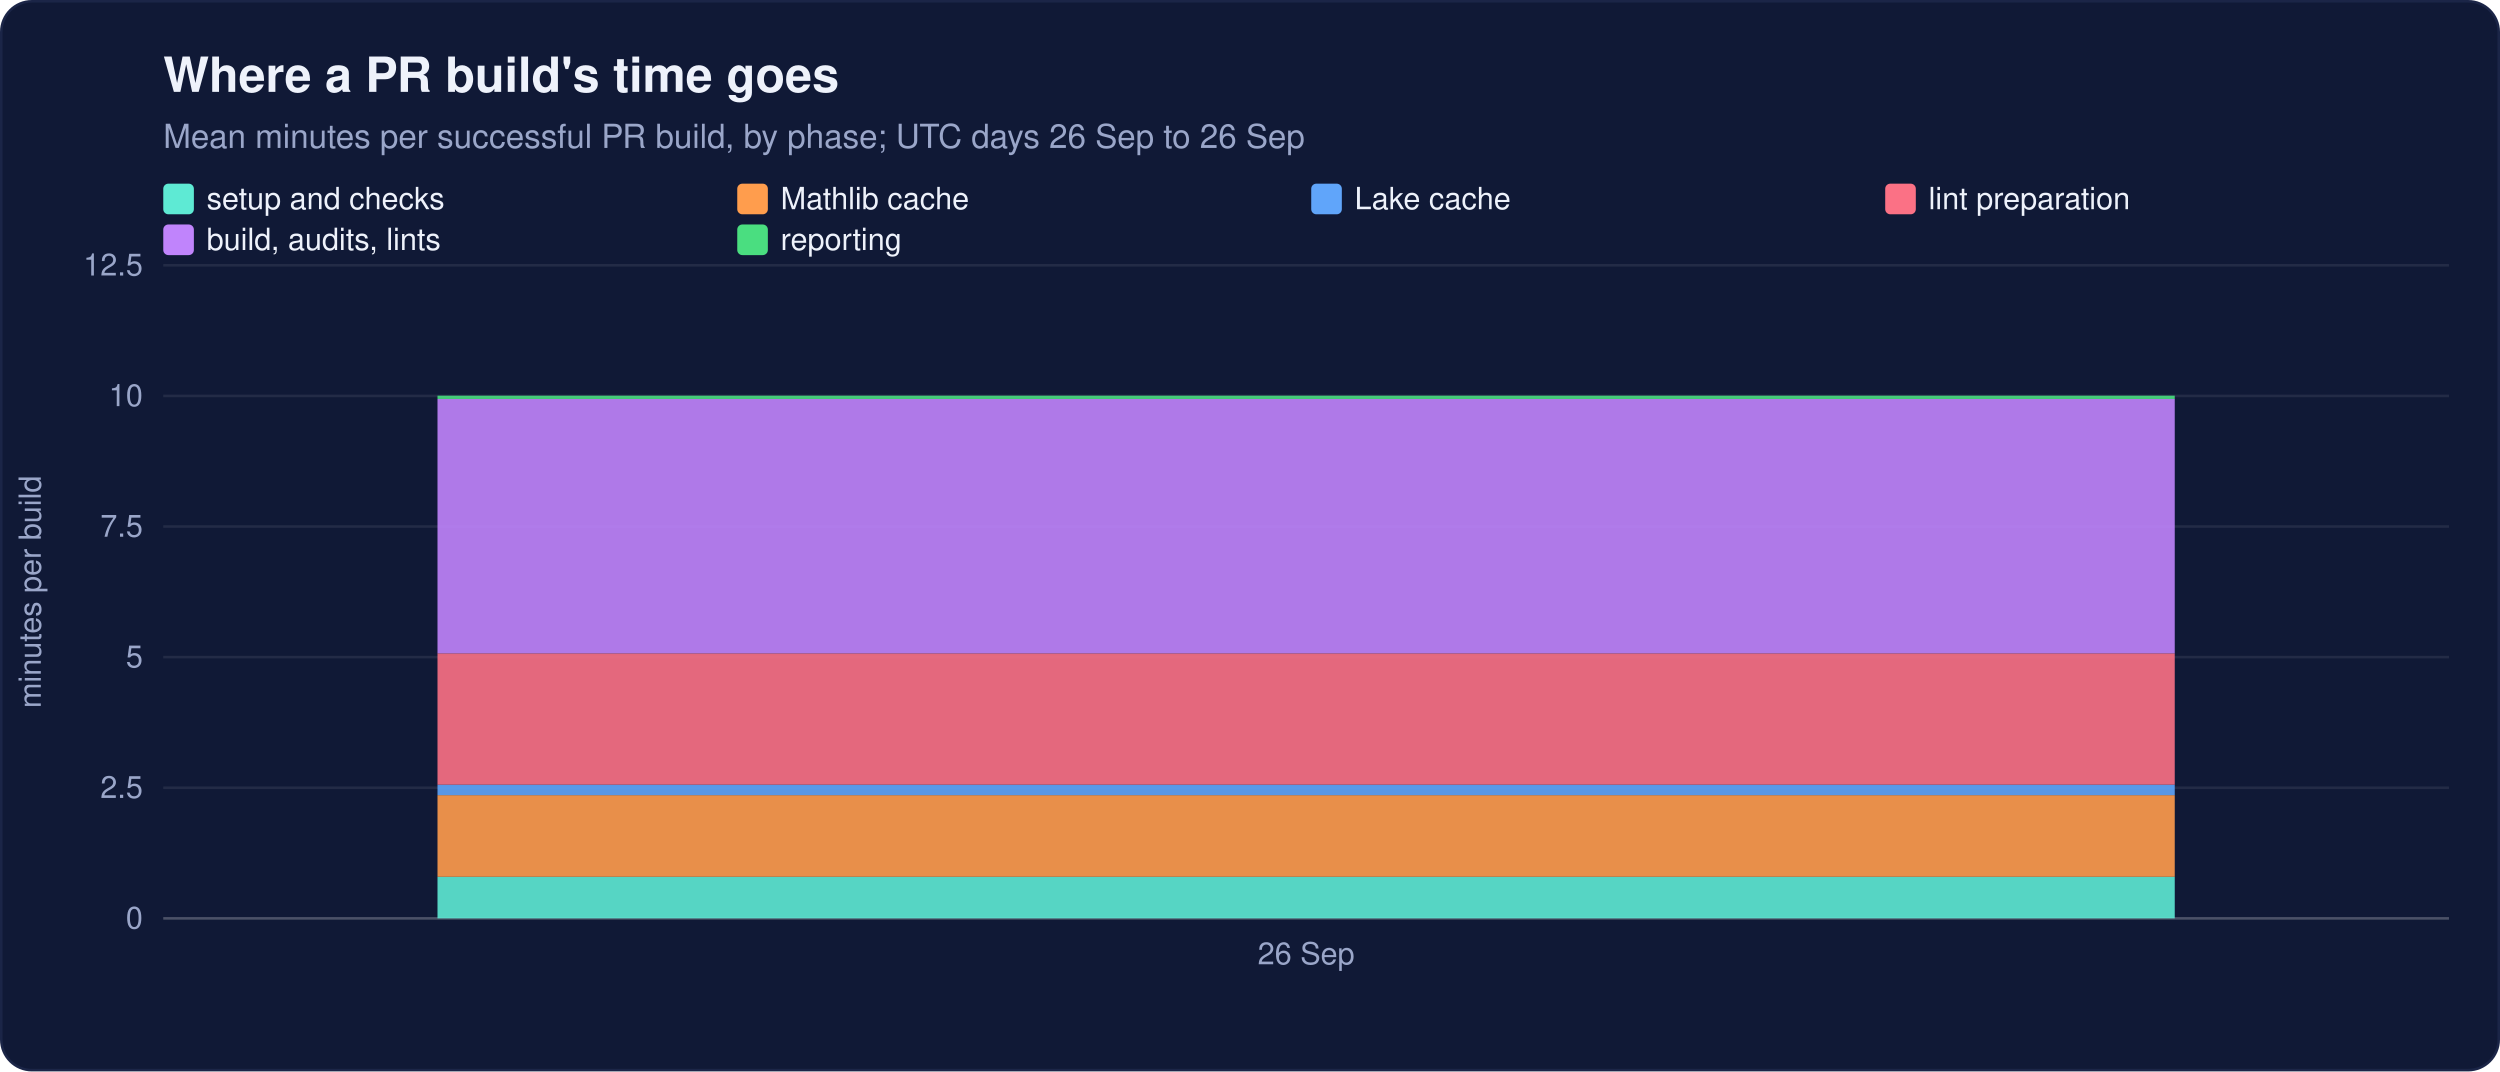
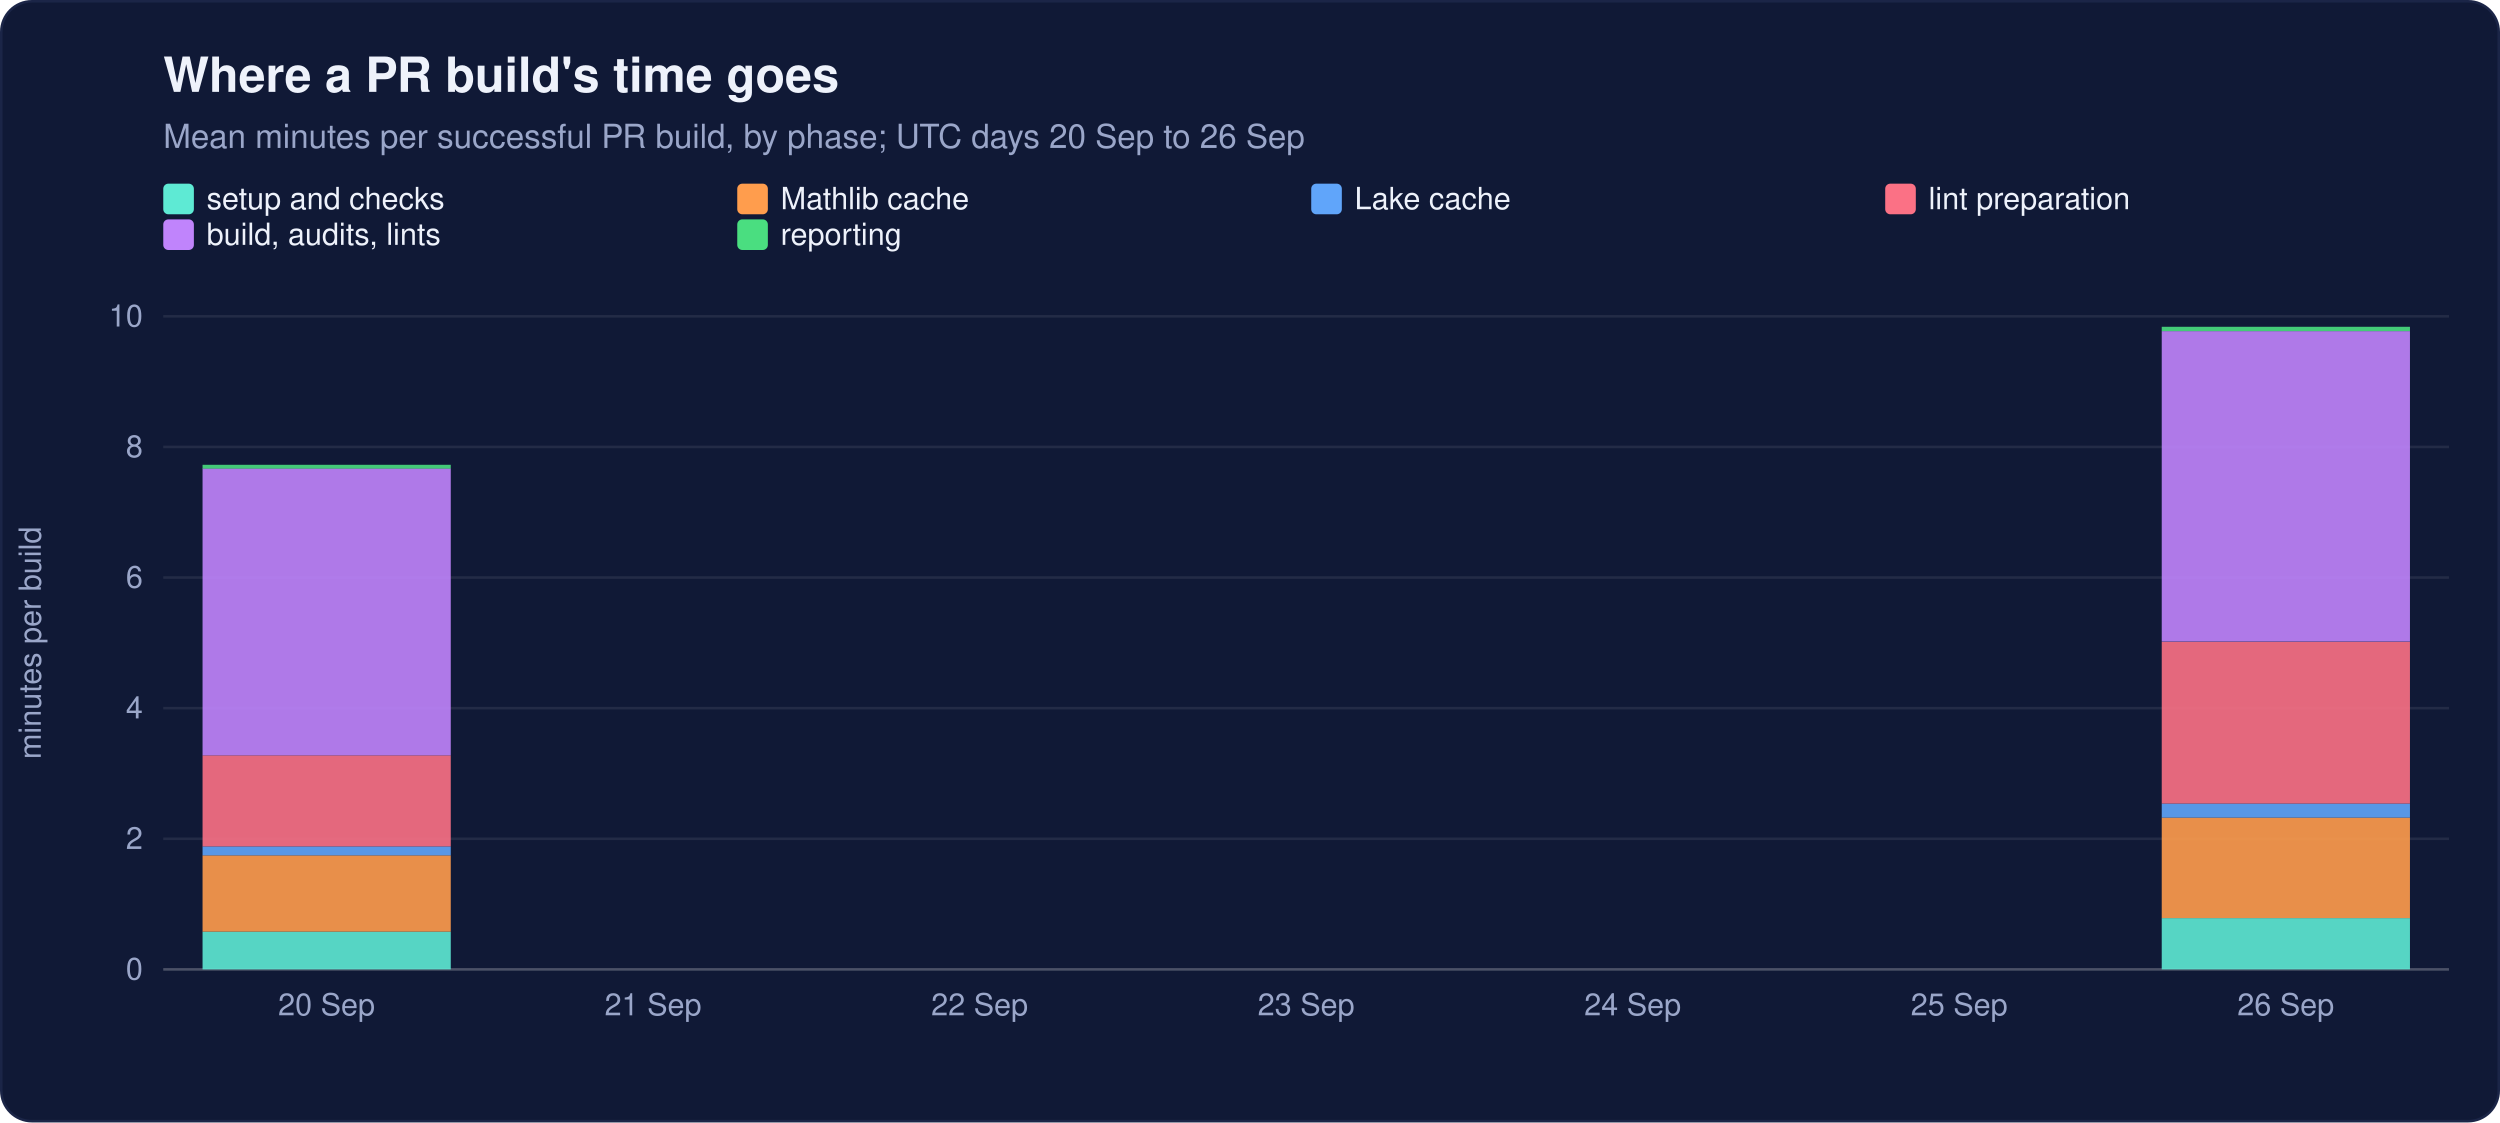
- <svg xmlns="http://www.w3.org/2000/svg" viewBox="0 0 980 420" role="img">
+ <svg xmlns="http://www.w3.org/2000/svg" viewBox="0 0 980 440" role="img">
  <style>text{font-family:'Helvetica Neue',Helvetica,Arial,'Liberation Sans',sans-serif;fill:#eef2fb}.title{font-size:19.0px;font-weight:600}.subtitle{font-size:13.0px;fill:#9aa6c9}.tick{font-size:12.0px;fill:#9aa6c9}.grid{stroke:rgba(255,255,255,0.08);stroke-width:1.0}.axis{stroke:rgba(255,255,255,0.18);stroke-width:1.0}.legend{font-size:12.0px;fill:#eef2fb}.note{font-size:11.0px;fill:#9aa6c9}</style>
-   <rect x="0.5" y="0.5" width="979" height="419" rx="12.0" fill="#101936" stroke="#1b2547" stroke-width="1.0" />
+   <rect x="0.5" y="0.5" width="979" height="439" rx="12.0" fill="#101936" stroke="#1b2547" stroke-width="1.0" />
  <text class="title" x="64" y="36">Where a PR build's time goes</text>
-   <text class="subtitle" x="64" y="58">Mean minutes per successful PR build, by phase; UTC days 26 Sep to 26 Sep</text>
-   <line class="grid" x1="64" x2="960" y1="360.0" y2="360.0" />
-   <text class="tick" x="56" y="364.0" text-anchor="end">0</text>
-   <line class="grid" x1="64" x2="960" y1="308.8" y2="308.8" />
-   <text class="tick" x="56" y="312.8" text-anchor="end">2.5</text>
-   <line class="grid" x1="64" x2="960" y1="257.6" y2="257.6" />
-   <text class="tick" x="56" y="261.6" text-anchor="end">5</text>
-   <line class="grid" x1="64" x2="960" y1="206.4" y2="206.4" />
-   <text class="tick" x="56" y="210.4" text-anchor="end">7.5</text>
-   <line class="grid" x1="64" x2="960" y1="155.2" y2="155.2" />
-   <text class="tick" x="56" y="159.2" text-anchor="end">10</text>
-   <line class="grid" x1="64" x2="960" y1="104.0" y2="104.0" />
-   <text class="tick" x="56" y="108.0" text-anchor="end">12.5</text>
-   <text class="tick" transform="translate(16,232) rotate(-90)" text-anchor="middle">minutes per build</text>
-   <text class="tick" x="512.0" y="378" text-anchor="middle">26 Sep</text>
-   <line class="axis" x1="64" x2="960" y1="360" y2="360" />
-   <rect x="171.5" y="343.7" width="681.0" height="16.3" fill="#5eead4" fill-opacity="0.9" />
-   <rect x="171.5" y="311.7" width="681.0" height="32.0" fill="#ff9d4d" fill-opacity="0.9" />
-   <rect x="171.5" y="307.6" width="681.0" height="4.1" fill="#60a5fa" fill-opacity="0.9" />
-   <rect x="171.5" y="256.1" width="681.0" height="51.5" fill="#fb7185" fill-opacity="0.9" />
-   <rect x="171.5" y="156.4" width="681.0" height="99.7" fill="#c084fc" fill-opacity="0.9" />
-   <rect x="171.5" y="155.1" width="681.0" height="1.3" fill="#4ade80" fill-opacity="0.9" />
+   <text class="subtitle" x="64" y="58">Mean minutes per successful PR build, by phase; UTC days 20 Sep to 26 Sep</text>
+   <line class="grid" x1="64" x2="960" y1="380.0" y2="380.0" />
+   <text class="tick" x="56" y="384.0" text-anchor="end">0</text>
+   <line class="grid" x1="64" x2="960" y1="328.8" y2="328.8" />
+   <text class="tick" x="56" y="332.8" text-anchor="end">2</text>
+   <line class="grid" x1="64" x2="960" y1="277.6" y2="277.6" />
+   <text class="tick" x="56" y="281.6" text-anchor="end">4</text>
+   <line class="grid" x1="64" x2="960" y1="226.4" y2="226.4" />
+   <text class="tick" x="56" y="230.4" text-anchor="end">6</text>
+   <line class="grid" x1="64" x2="960" y1="175.2" y2="175.2" />
+   <text class="tick" x="56" y="179.2" text-anchor="end">8</text>
+   <line class="grid" x1="64" x2="960" y1="124.0" y2="124.0" />
+   <text class="tick" x="56" y="128.0" text-anchor="end">10</text>
+   <text class="tick" transform="translate(16,252) rotate(-90)" text-anchor="middle">minutes per build</text>
+   <text class="tick" x="128.0" y="398" text-anchor="middle">20 Sep</text>
+   <text class="tick" x="256.0" y="398" text-anchor="middle">21 Sep</text>
+   <text class="tick" x="384.0" y="398" text-anchor="middle">22 Sep</text>
+   <text class="tick" x="512.0" y="398" text-anchor="middle">23 Sep</text>
+   <text class="tick" x="640.0" y="398" text-anchor="middle">24 Sep</text>
+   <text class="tick" x="768.0" y="398" text-anchor="middle">25 Sep</text>
+   <text class="tick" x="896.0" y="398" text-anchor="middle">26 Sep</text>
+   <line class="axis" x1="64" x2="960" y1="380" y2="380" />
+   <rect x="79.4" y="365.2" width="97.3" height="14.8" fill="#5eead4" fill-opacity="0.9" />
+   <rect x="79.4" y="335.3" width="97.3" height="29.9" fill="#ff9d4d" fill-opacity="0.9" />
+   <rect x="79.4" y="331.8" width="97.3" height="3.5" fill="#60a5fa" fill-opacity="0.9" />
+   <rect x="79.4" y="296.1" width="97.3" height="35.7" fill="#fb7185" fill-opacity="0.9" />
+   <rect x="79.4" y="183.6" width="97.3" height="112.5" fill="#c084fc" fill-opacity="0.9" />
+   <rect x="79.4" y="182.2" width="97.3" height="1.5" fill="#4ade80" fill-opacity="0.9" />
+   <rect x="847.4" y="359.9" width="97.3" height="20.1" fill="#5eead4" fill-opacity="0.9" />
+   <rect x="847.4" y="320.5" width="97.3" height="39.4" fill="#ff9d4d" fill-opacity="0.9" />
+   <rect x="847.4" y="315.0" width="97.3" height="5.5" fill="#60a5fa" fill-opacity="0.9" />
+   <rect x="847.4" y="251.6" width="97.3" height="63.4" fill="#fb7185" fill-opacity="0.9" />
+   <rect x="847.4" y="129.8" width="97.3" height="121.7" fill="#c084fc" fill-opacity="0.9" />
+   <rect x="847.4" y="128.1" width="97.3" height="1.7" fill="#4ade80" fill-opacity="0.9" />
  <rect x="64" y="72" width="12" height="12" rx="2" fill="#5eead4" />
  <text class="legend" x="81" y="82">setup and checks</text>
  <rect x="289" y="72" width="12" height="12" rx="2" fill="#ff9d4d" />
  <text class="legend" x="306" y="82">Mathlib cache</text>
  <rect x="514" y="72" width="12" height="12" rx="2" fill="#60a5fa" />
  <text class="legend" x="531" y="82">Lake cache</text>
  <rect x="739" y="72" width="12" height="12" rx="2" fill="#fb7185" />
  <text class="legend" x="756" y="82">lint preparation</text>
-   <rect x="64" y="88" width="12" height="12" rx="2" fill="#c084fc" />
-   <text class="legend" x="81" y="98">build, audits, lints</text>
-   <rect x="289" y="88" width="12" height="12" rx="2" fill="#4ade80" />
-   <text class="legend" x="306" y="98">reporting</text>
+   <rect x="64" y="86" width="12" height="12" rx="2" fill="#c084fc" />
+   <text class="legend" x="81" y="96">build, audits, lints</text>
+   <rect x="289" y="86" width="12" height="12" rx="2" fill="#4ade80" />
+   <text class="legend" x="306" y="96">reporting</text>
</svg>
